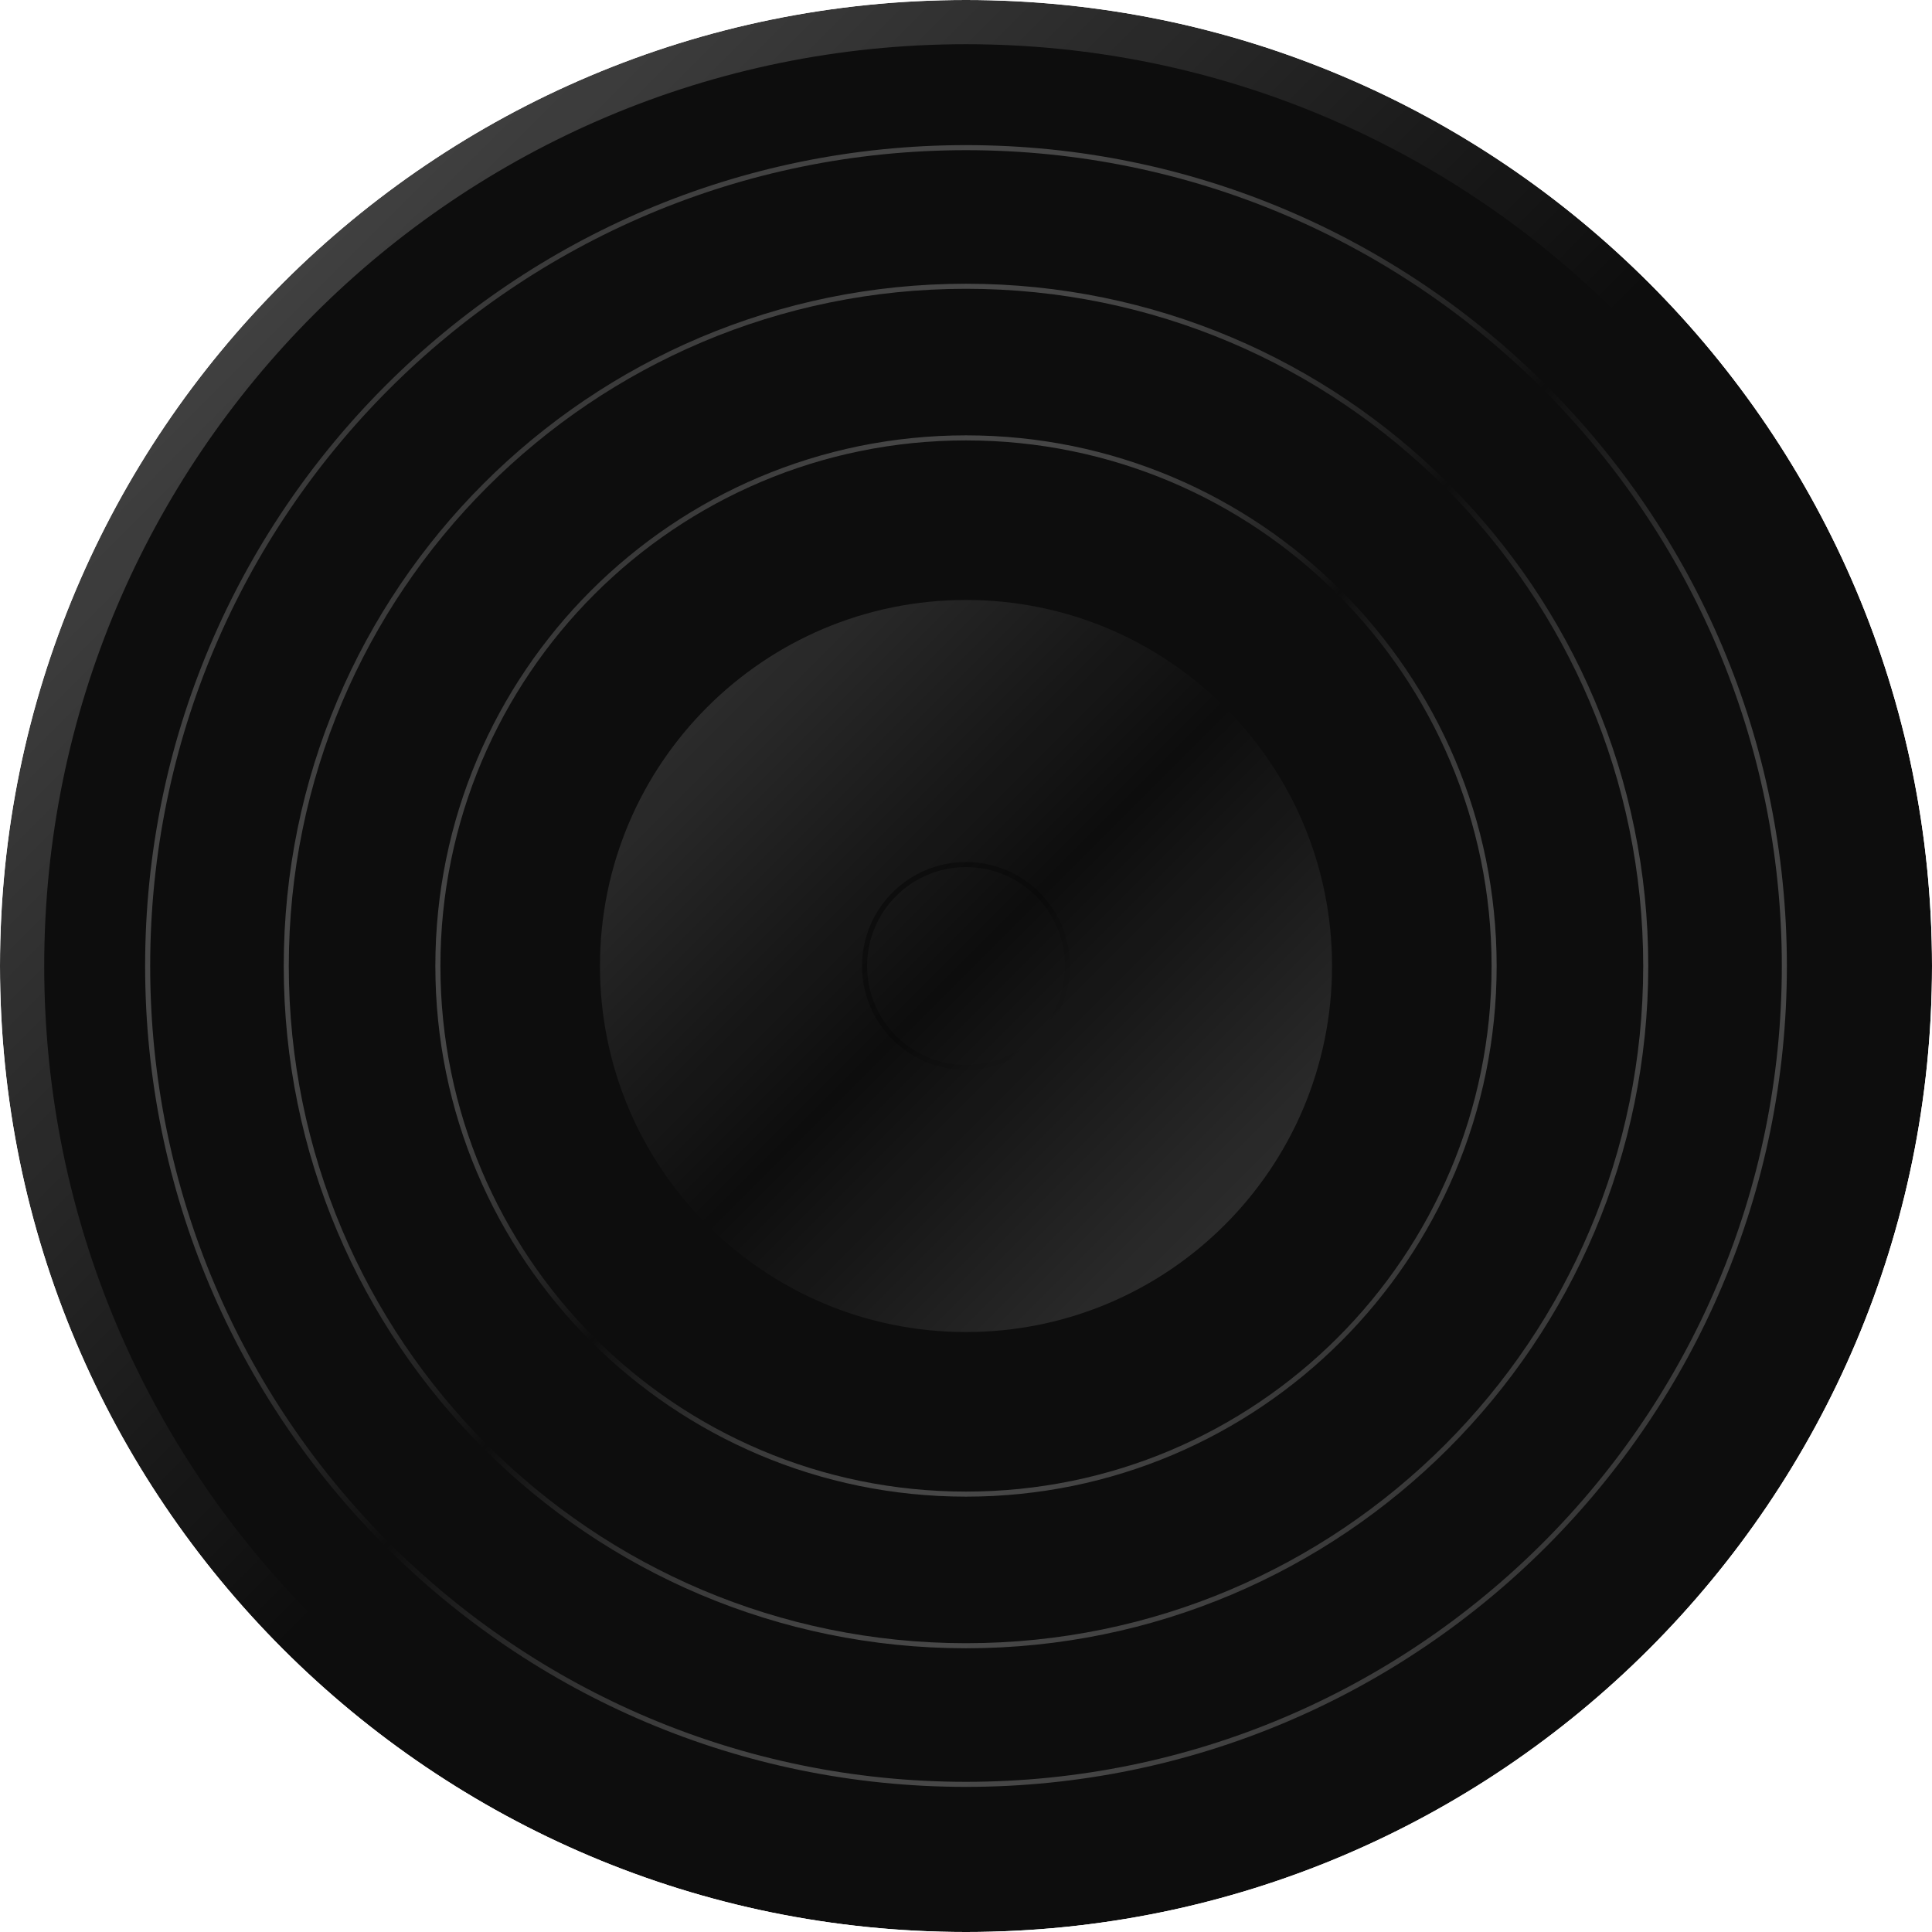
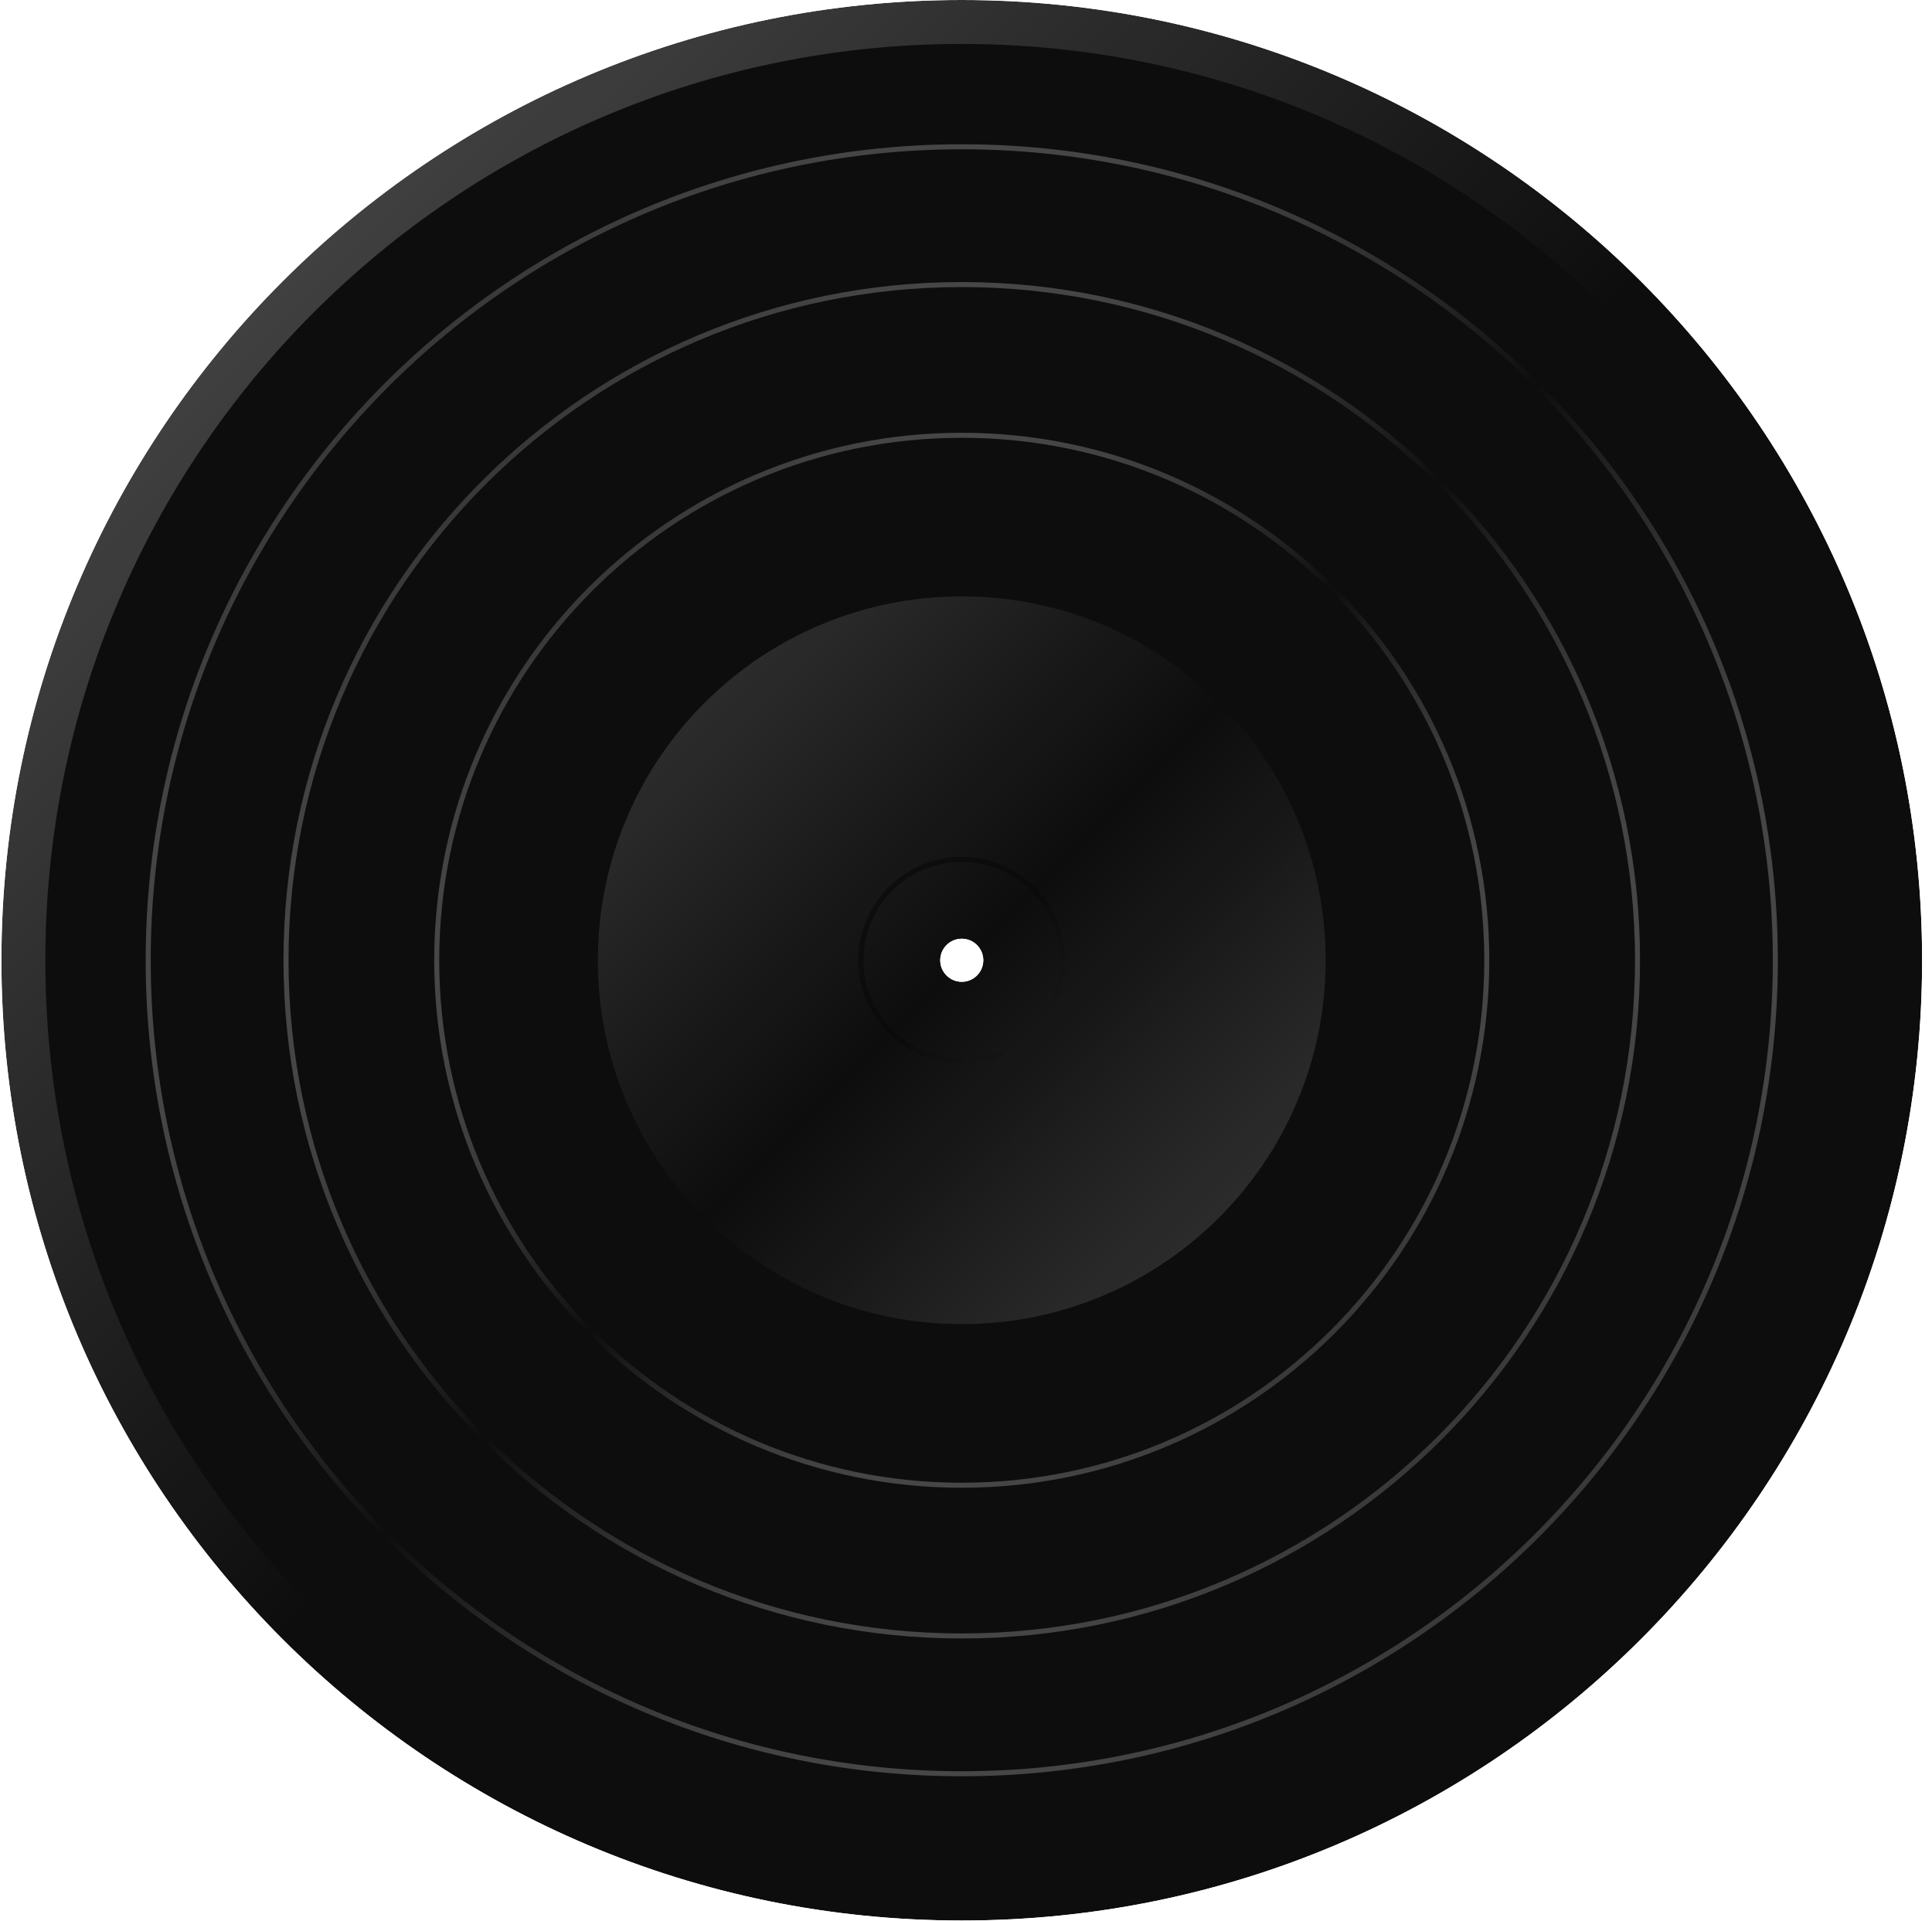
- <svg xmlns="http://www.w3.org/2000/svg" width="170" height="170" viewBox="0 0 170 170" fill="none">
+ <svg xmlns="http://www.w3.org/2000/svg" width="171" height="170" viewBox="0 0 171 170" fill="none">
  <mask id="mask0_1735_11476" style="mask-type:alpha" maskUnits="userSpaceOnUse" x="0" y="0" width="171" height="170">
-     <path d="M170 85C170 131.944 131.944 170 85 170C38.056 170 0 131.944 0 85C0 38.056 38.056 6.10352e-05 85 6.10352e-05C131.944 6.10352e-05 170 38.056 170 85Z" fill="#0D0D0D" />
+     <path fill-rule="evenodd" clip-rule="evenodd" d="M85.125 170C132.069 170 170.125 131.944 170.125 85C170.125 38.056 132.069 6.10352e-05 85.125 6.10352e-05C38.181 6.10352e-05 0.125 38.056 0.125 85C0.125 131.944 38.181 170 85.125 170ZM85.125 86.906C86.178 86.906 87.031 86.053 87.031 85C87.031 83.948 86.178 83.094 85.125 83.094C84.073 83.094 83.219 83.948 83.219 85C83.219 86.053 84.073 86.906 85.125 86.906Z" fill="#0D0D0D" />
  </mask>
  <g mask="url(#mask0_1735_11476)">
-     <path d="M170 85C170 131.944 131.944 170 85 170C38.056 170 0 131.944 0 85C0 38.056 38.056 6.10352e-05 85 6.10352e-05C131.944 6.10352e-05 170 38.056 170 85Z" fill="#0D0D0D" />
-     <circle cx="85" cy="85" r="83.055" stroke="url(#paint0_linear_1735_11476)" stroke-opacity="0.3" stroke-width="3.891" />
-     <circle cx="85" cy="85" r="72.008" stroke="url(#paint1_linear_1735_11476)" stroke-width="0.445" />
-     <circle cx="85" cy="85" r="59.811" stroke="url(#paint2_linear_1735_11476)" stroke-width="0.445" />
-     <circle cx="85" cy="85" r="46.47" stroke="url(#paint3_linear_1735_11476)" stroke-width="0.445" />
-     <circle cx="85" cy="85" r="32.209" fill="url(#paint4_linear_1735_11476)" fill-opacity="0.18" />
+     <path fill-rule="evenodd" clip-rule="evenodd" d="M85.125 170C132.069 170 170.125 131.944 170.125 85C170.125 38.056 132.069 6.10352e-05 85.125 6.10352e-05C38.181 6.10352e-05 0.125 38.056 0.125 85C0.125 131.944 38.181 170 85.125 170ZM85.125 86.906C86.178 86.906 87.031 86.053 87.031 85C87.031 83.948 86.178 83.094 85.125 83.094C84.073 83.094 83.219 83.948 83.219 85C83.219 86.053 84.073 86.906 85.125 86.906Z" fill="#0D0D0D" />
+     <circle cx="85.125" cy="85" r="83.055" stroke="url(#paint0_linear_1735_11476)" stroke-opacity="0.3" stroke-width="3.891" />
+     <circle cx="85.125" cy="85" r="72.008" stroke="url(#paint1_linear_1735_11476)" stroke-width="0.445" />
+     <circle cx="85.125" cy="85" r="59.811" stroke="url(#paint2_linear_1735_11476)" stroke-width="0.445" />
+     <circle cx="85.125" cy="85" r="46.47" stroke="url(#paint3_linear_1735_11476)" stroke-width="0.445" />
+     <circle cx="85.125" cy="85" r="32.209" fill="url(#paint4_linear_1735_11476)" fill-opacity="0.18" />
  </g>
  <mask id="mask1_1735_11476" style="mask-type:alpha" maskUnits="userSpaceOnUse" x="56" y="56" width="58" height="58">
-     <path d="M113.8 85C113.8 100.906 100.906 113.8 85 113.8C69.094 113.8 56.2 100.906 56.2 85C56.2 69.094 69.094 56.2 85 56.2C100.906 56.2 113.8 69.094 113.8 85Z" fill="url(#paint5_linear_1735_11476)" />
+     <path fill-rule="evenodd" clip-rule="evenodd" d="M85.125 113.8C101.031 113.8 113.925 100.906 113.925 85C113.925 69.094 101.031 56.2 85.125 56.2C69.219 56.2 56.325 69.094 56.325 85C56.325 100.906 69.219 113.8 85.125 113.8ZM85.125 86.907C86.178 86.907 87.032 86.053 87.032 85C87.032 83.947 86.178 83.093 85.125 83.093C84.072 83.093 83.218 83.947 83.218 85C83.218 86.053 84.072 86.907 85.125 86.907Z" fill="url(#paint5_linear_1735_11476)" />
  </mask>
  <g mask="url(#mask1_1735_11476)">
-     <circle cx="85" cy="85" r="8.925" stroke="url(#paint6_linear_1735_11476)" stroke-opacity="0.5" stroke-width="0.445" />
+     <circle cx="85.125" cy="85" r="8.925" stroke="url(#paint6_linear_1735_11476)" stroke-opacity="0.5" stroke-width="0.445" />
  </g>
  <defs>
-     <linearGradient id="paint0_linear_1735_11476" x1="0" y1="6.10352e-05" x2="170" y2="170" gradientUnits="userSpaceOnUse">
+     <linearGradient id="paint0_linear_1735_11476" x1="0.125" y1="6.10352e-05" x2="170.125" y2="170" gradientUnits="userSpaceOnUse">
      <stop stop-color="white" />
      <stop offset="0.5" stop-color="white" stop-opacity="0" />
    </linearGradient>
-     <linearGradient id="paint1_linear_1735_11476" x1="12.769" y1="12.769" x2="157.231" y2="157.231" gradientUnits="userSpaceOnUse">
+     <linearGradient id="paint1_linear_1735_11476" x1="12.894" y1="12.769" x2="157.356" y2="157.231" gradientUnits="userSpaceOnUse">
      <stop />
      <stop offset="0.5" stop-color="white" stop-opacity="0" />
      <stop offset="1" />
    </linearGradient>
-     <linearGradient id="paint2_linear_1735_11476" x1="24.966" y1="24.966" x2="145.034" y2="145.034" gradientUnits="userSpaceOnUse">
+     <linearGradient id="paint2_linear_1735_11476" x1="25.091" y1="24.966" x2="145.159" y2="145.034" gradientUnits="userSpaceOnUse">
      <stop />
      <stop offset="0.5" stop-color="white" stop-opacity="0" />
      <stop offset="1" />
    </linearGradient>
-     <linearGradient id="paint3_linear_1735_11476" x1="38.307" y1="38.307" x2="131.693" y2="131.693" gradientUnits="userSpaceOnUse">
+     <linearGradient id="paint3_linear_1735_11476" x1="38.432" y1="38.307" x2="131.818" y2="131.693" gradientUnits="userSpaceOnUse">
      <stop />
      <stop offset="0.5" stop-color="white" stop-opacity="0" />
      <stop offset="1" />
    </linearGradient>
-     <linearGradient id="paint4_linear_1735_11476" x1="52.792" y1="52.791" x2="117.209" y2="117.209" gradientUnits="userSpaceOnUse">
+     <linearGradient id="paint4_linear_1735_11476" x1="52.917" y1="52.792" x2="117.334" y2="117.209" gradientUnits="userSpaceOnUse">
      <stop stop-color="white" />
      <stop offset="0.5" stop-color="white" stop-opacity="0" />
      <stop offset="1" stop-color="white" />
    </linearGradient>
-     <linearGradient id="paint5_linear_1735_11476" x1="56.2" y1="56.2" x2="115.478" y2="57.982" gradientUnits="userSpaceOnUse">
+     <linearGradient id="paint5_linear_1735_11476" x1="56.325" y1="56.2" x2="115.603" y2="57.982" gradientUnits="userSpaceOnUse">
      <stop stop-color="#24FF89" />
      <stop offset="1" stop-color="#3DFFA2" />
    </linearGradient>
-     <linearGradient id="paint6_linear_1735_11476" x1="75.852" y1="75.852" x2="94.148" y2="94.148" gradientUnits="userSpaceOnUse">
+     <linearGradient id="paint6_linear_1735_11476" x1="75.977" y1="75.852" x2="94.273" y2="94.148" gradientUnits="userSpaceOnUse">
      <stop />
      <stop offset="0.87" stop-opacity="0" />
    </linearGradient>
  </defs>
</svg>
